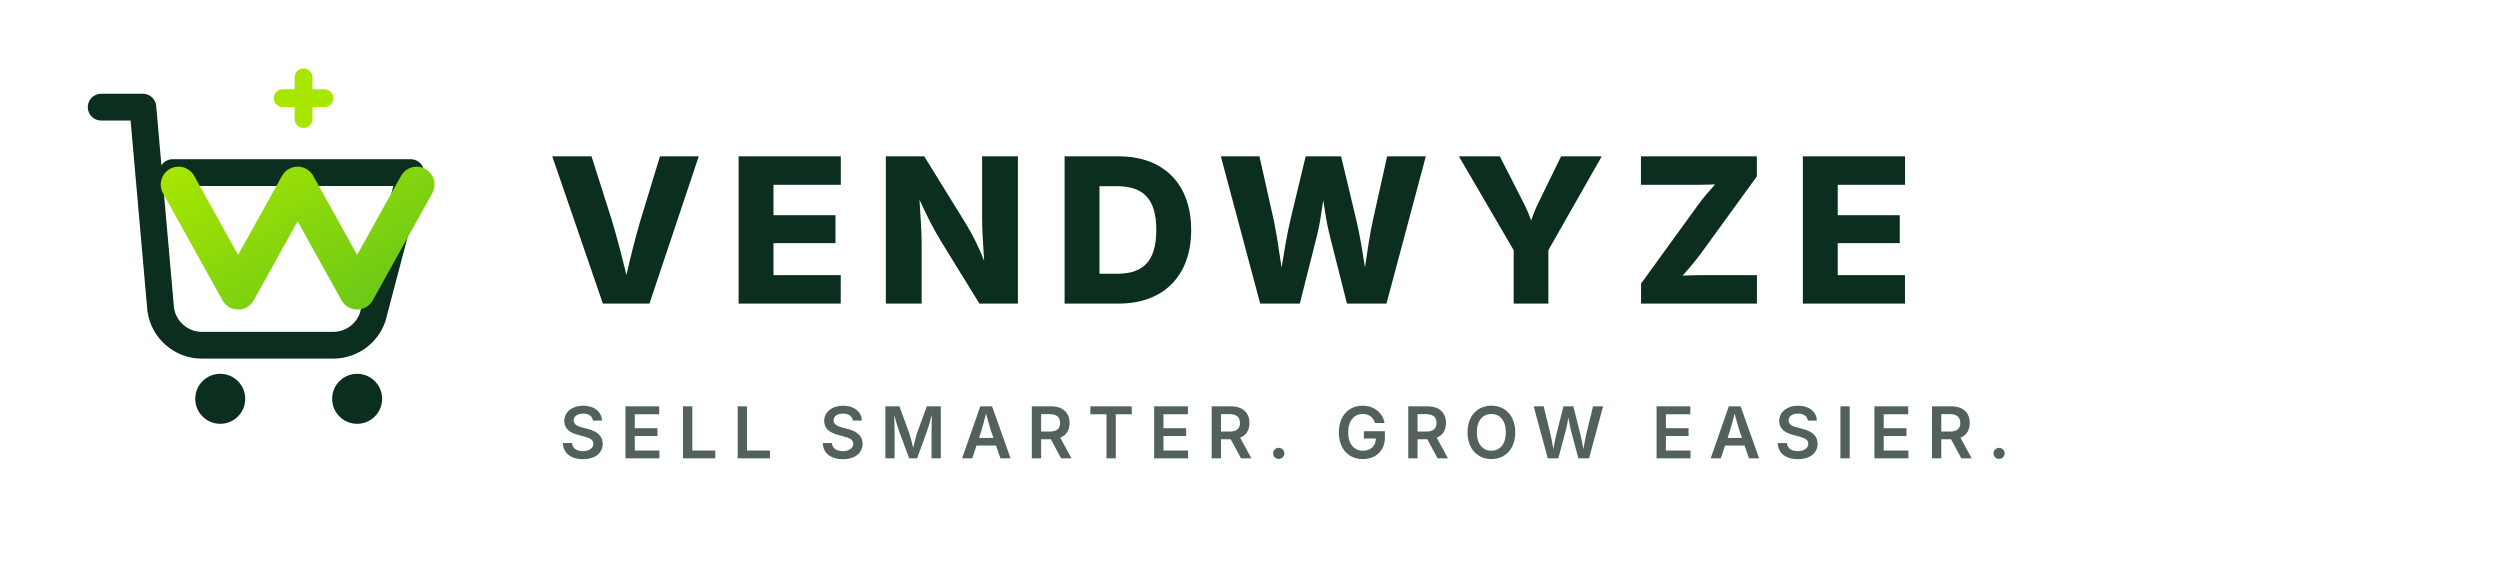
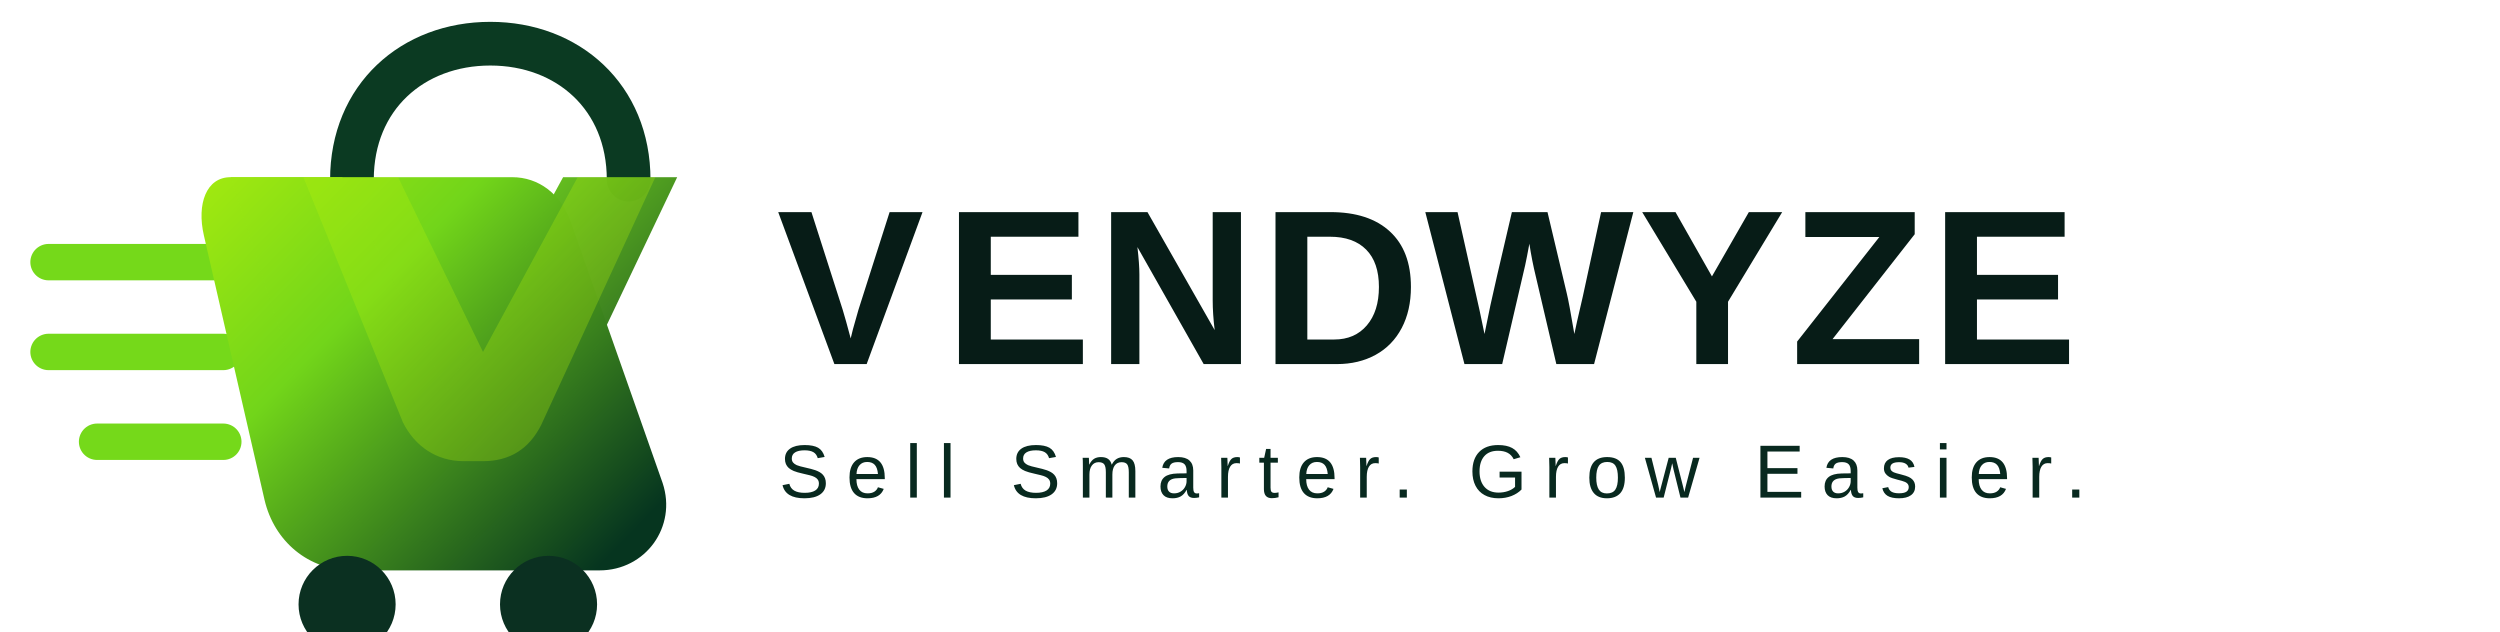
- <svg xmlns="http://www.w3.org/2000/svg" viewBox="0 0 420 96" role="img" aria-labelledby="title desc">
+ <svg xmlns="http://www.w3.org/2000/svg" viewBox="0 0 1030 260" role="img" aria-labelledby="title desc">
  <defs>
-     <linearGradient id="v" x1="34" y1="12" x2="74" y2="78" gradientUnits="userSpaceOnUse">
-       <stop stop-color="#A8E600" />
-       <stop offset=".55" stop-color="#63C51A" />
-       <stop offset="1" stop-color="#0B2E1F" />
+     <linearGradient id="lime" x1="65" y1="40" x2="255" y2="225" gradientUnits="userSpaceOnUse">
+       <stop offset="0" stop-color="#B7F20B" />
+       <stop offset="0.45" stop-color="#72D51A" />
+       <stop offset="1" stop-color="#06351F" />
    </linearGradient>
  </defs>
-   <g transform="translate(8 8)">
-     <path d="M9 10h7l3 34a7 7 0 0 0 7 6h22a7 7 0 0 0 6.6-4.7L61 21H21" fill="none" stroke="#0B2E1F" stroke-width="4.5" stroke-linecap="round" stroke-linejoin="round" />
-     <path d="M22 23l10 18 10-18 10 18 10-18" fill="none" stroke="url(#v)" stroke-width="6" stroke-linecap="round" stroke-linejoin="round" />
-     <circle cx="29" cy="59" r="4.2" fill="#0B2E1F" />
-     <circle cx="52" cy="59" r="4.2" fill="#0B2E1F" />
-     <path d="M43 5v7M39.5 8.5h7" stroke="#A8E600" stroke-width="3" stroke-linecap="round" />
+   <g fill="none" stroke="#75D91A" stroke-width="15" stroke-linecap="round">
+     <path d="M20 108h72" />
+     <path d="M20 145h72" />
+     <path d="M40 182h52" />
  </g>
-   <text x="92" y="51" font-family="Inter,Arial,sans-serif" font-size="34" font-weight="800" letter-spacing="4" fill="#0B2E1F">VENDWYZE</text>
-   <text x="94" y="77" font-family="Inter,Arial,sans-serif" font-size="12" font-weight="600" letter-spacing="2.4" fill="#52625A">SELL SMARTER. GROW EASIER.</text>
+   <path d="M145 74c0-34 25-56 57-56s57 22 57 56" fill="none" stroke="#0B3A22" stroke-width="18" stroke-linecap="round" />
+   <path d="M95 73h116c11 0 20 7 24 18l38 108c6 18-7 36-26 36H145c-18 0-32-12-36-29L84 97c-3-13 1-24 11-24Z" fill="url(#lime)" />
+   <path d="M95 73h46l43 88 48-88h47l-60 126c-7 15-20 24-36 24h-10c-17 0-30-9-38-25L95 73Z" fill="url(#lime)" opacity=".98" />
+   <path d="M125 73h39l35 72 39-72h32l-47 102c-5 10-13 15-24 15h-8c-11 0-20-6-25-16L125 73Z" fill="#B7F20B" opacity=".28" />
+   <circle cx="143" cy="249" r="20" fill="#0B3021" />
+   <circle cx="226" cy="249" r="20" fill="#0B3021" />
+   <text x="320" y="150" font-family="Arial Black,Arial,sans-serif" font-size="91" font-weight="900" letter-spacing="2" fill="#071C17">V</text>
+   <text x="389" y="150" font-family="Arial Black,Arial,sans-serif" font-size="91" font-weight="900" letter-spacing="2" fill="#071C17">ENDWYZE</text>
+   <text x="321" y="205" font-family="Arial,sans-serif" font-size="31" font-weight="500" letter-spacing="7" fill="#08291F">Sell Smarter. Grow Easier.</text>
</svg>
